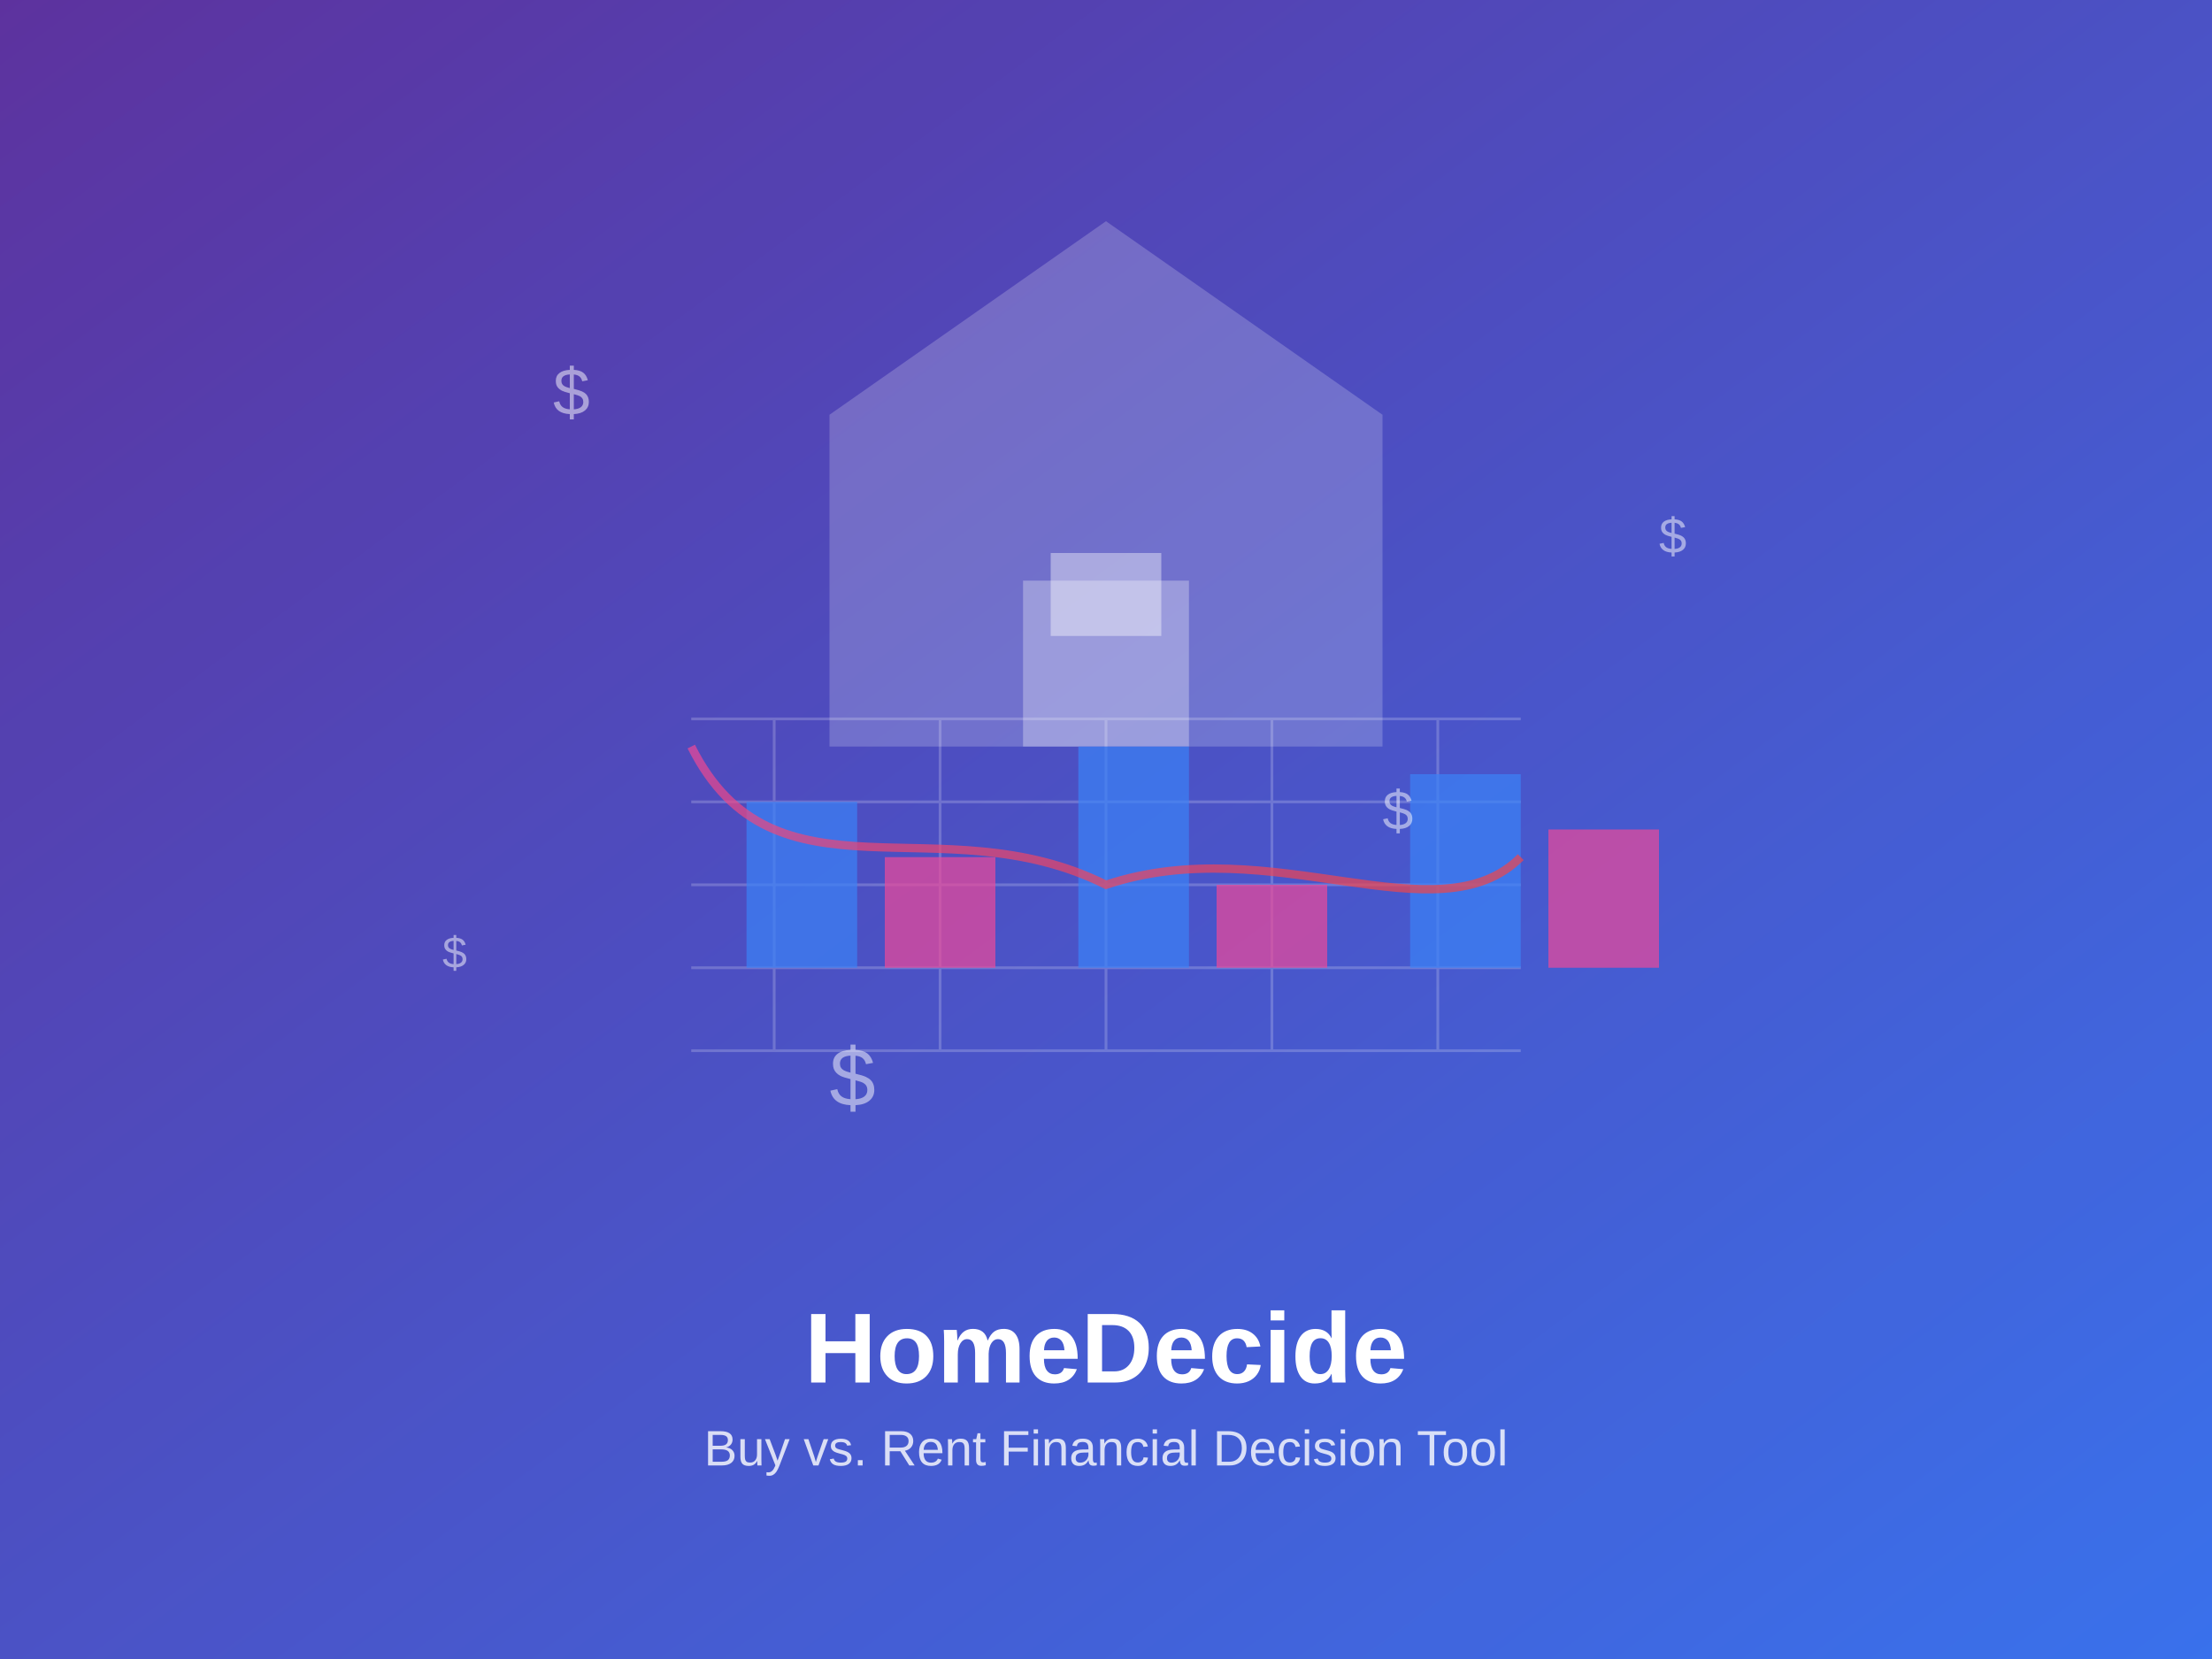
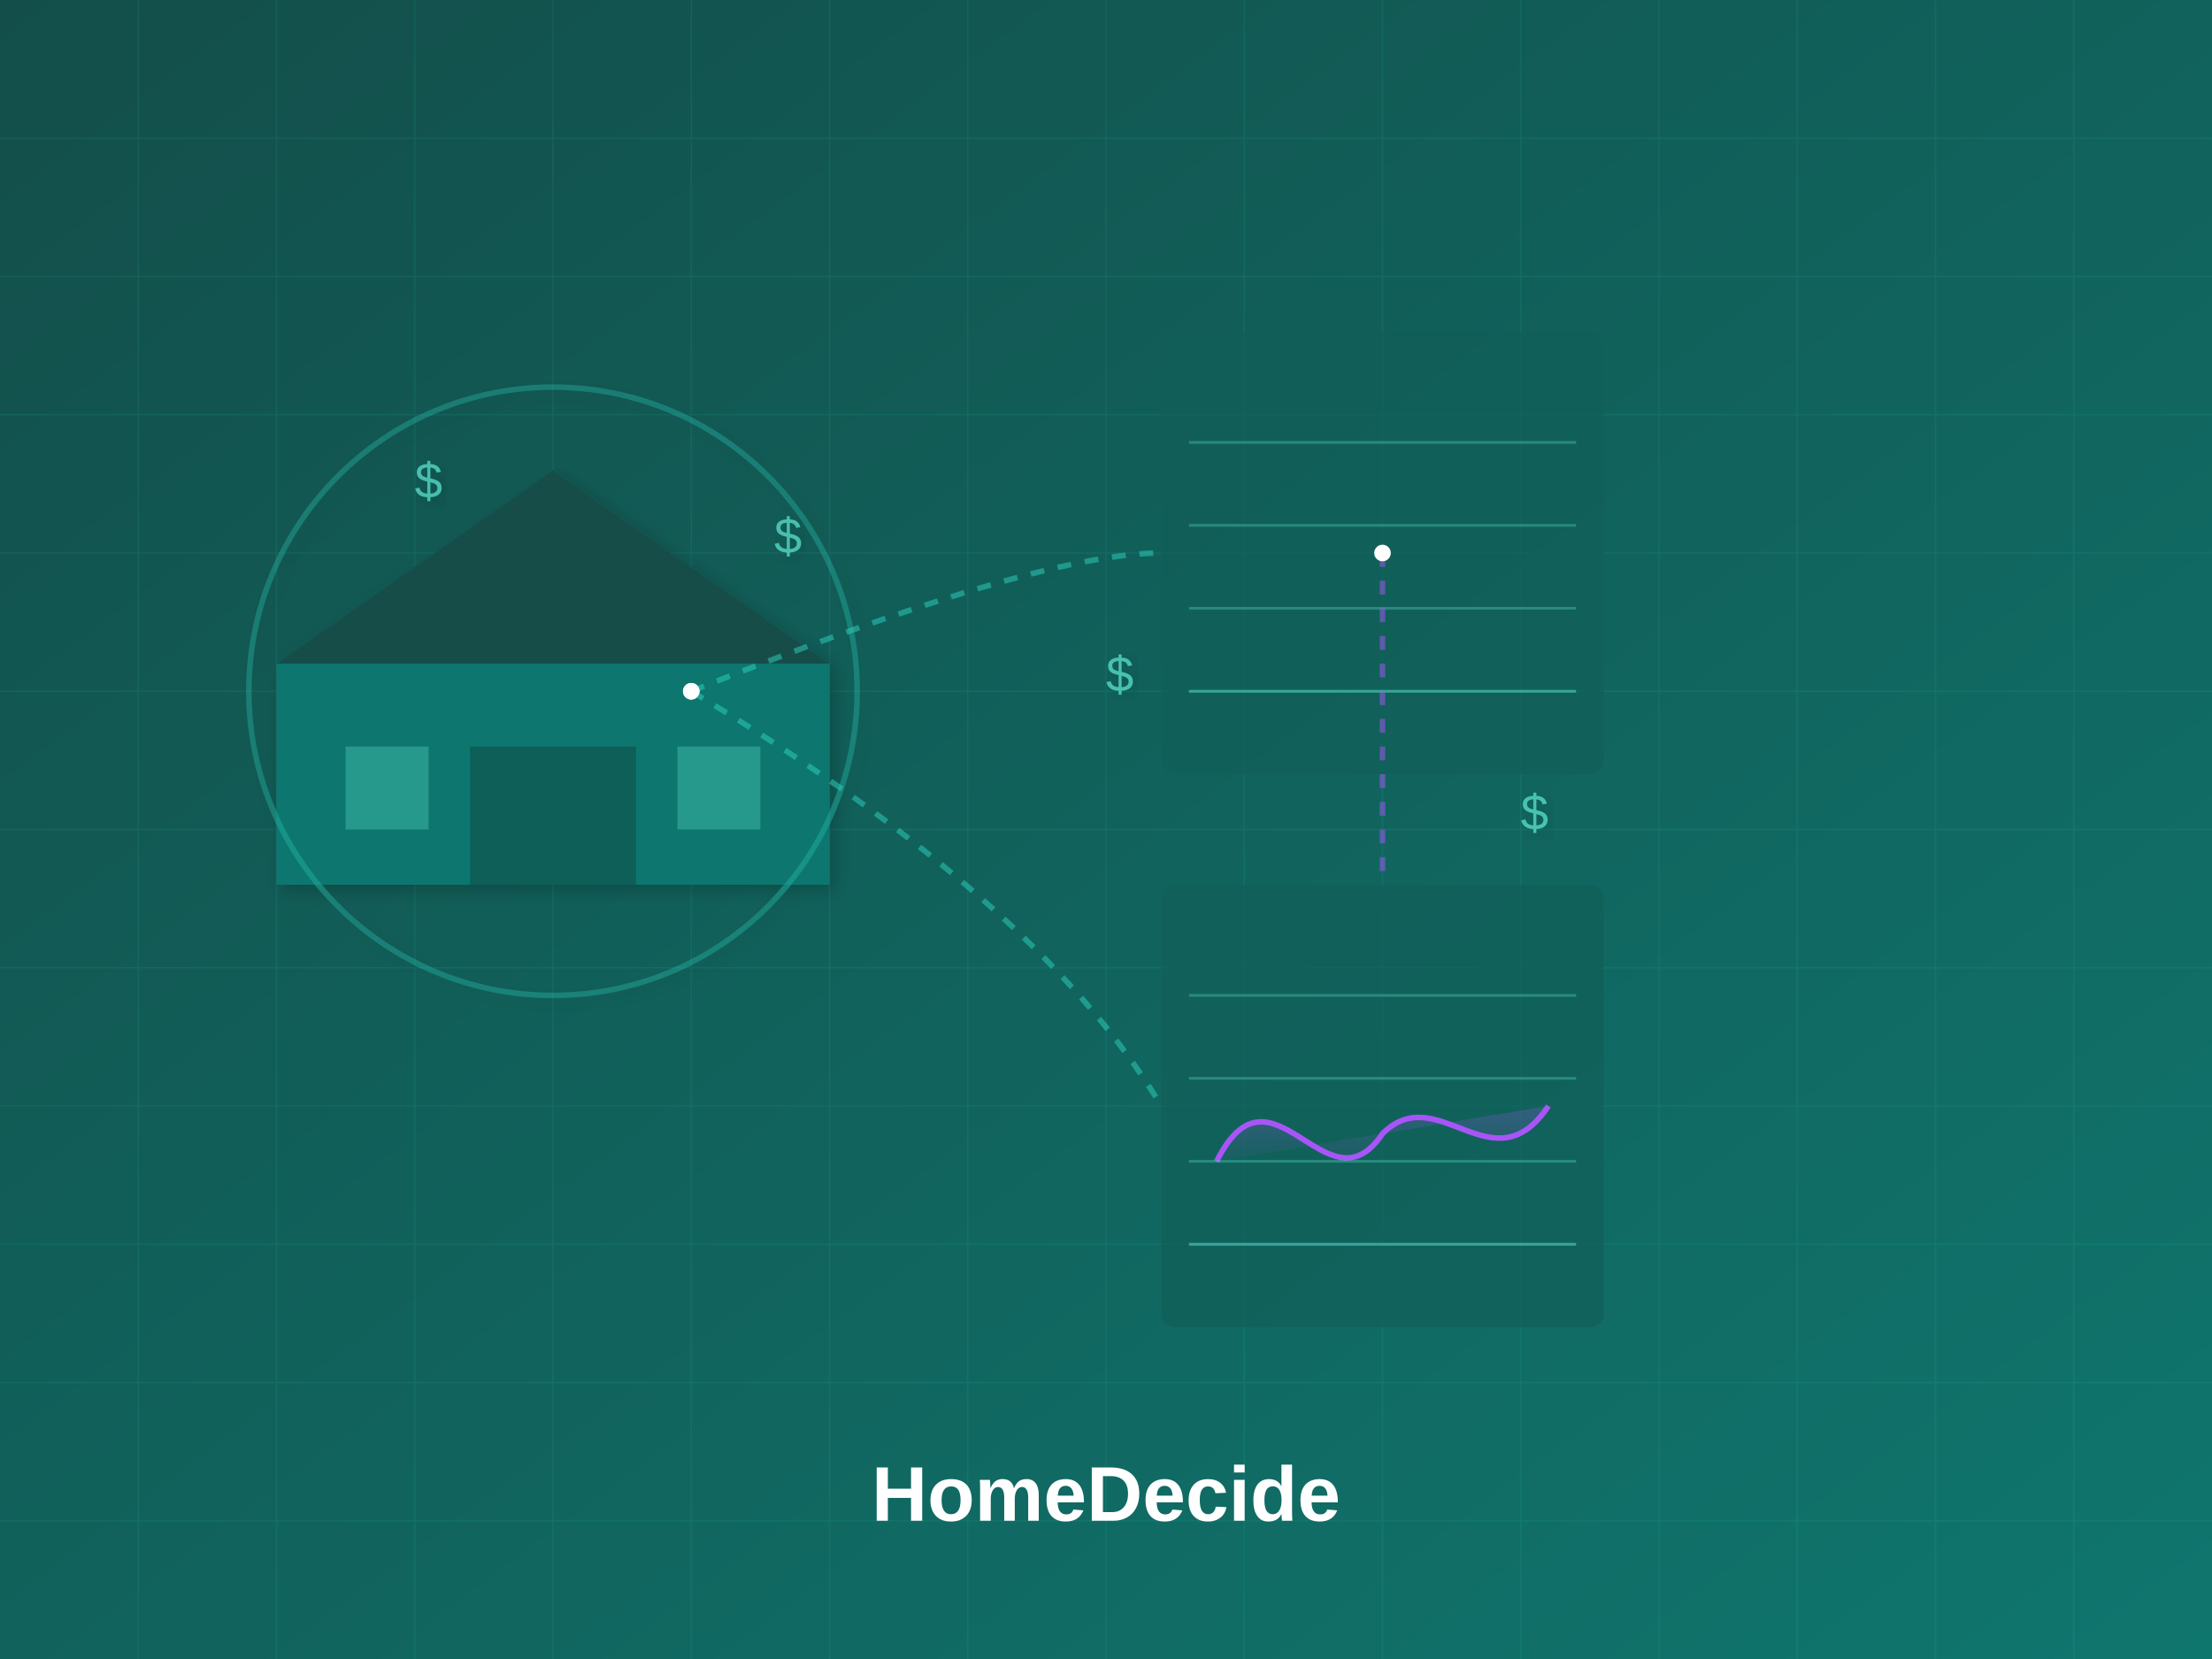
<svg xmlns="http://www.w3.org/2000/svg" width="800px" height="600px" viewBox="0 0 800 600" version="1.1">
  <defs>
-     <linearGradient x1="0%" y1="0%" x2="100%" y2="100%" id="gradientBackground">
-       <stop stop-color="#4C1D95" offset="0%" />
-       <stop stop-color="#2563EB" offset="100%" />
+     <linearGradient id="bgGradient" x1="0%" y1="0%" x2="100%" y2="100%">
+       <stop offset="0%" stop-color="#134E4A" />
+       <stop offset="100%" stop-color="#0F766E" />
    </linearGradient>
-     <linearGradient x1="0%" y1="0%" x2="100%" y2="100%" id="chartGradient">
-       <stop stop-color="#EC4899" offset="0%" />
-       <stop stop-color="#EF4444" offset="100%" />
+     <linearGradient id="chartGradient" x1="0%" y1="0%" x2="0%" y2="100%">
+       <stop offset="0%" stop-color="#14B8A6" stop-opacity="0.8" />
+       <stop offset="100%" stop-color="#14B8A6" stop-opacity="0.1" />
    </linearGradient>
+     <linearGradient id="purpleGradient" x1="0%" y1="0%" x2="0%" y2="100%">
+       <stop offset="0%" stop-color="#A855F7" stop-opacity="0.8" />
+       <stop offset="100%" stop-color="#A855F7" stop-opacity="0.1" />
+     </linearGradient>
+     <filter id="shadow" x="-20%" y="-20%" width="140%" height="140%">
+       <feGaussianBlur in="SourceAlpha" stdDeviation="3" />
+       <feOffset dx="2" dy="2" result="offsetblur" />
+       <feComponentTransfer>
+         <feFuncA type="linear" slope="0.2" />
+       </feComponentTransfer>
+       <feMerge>
+         <feMergeNode />
+         <feMergeNode in="SourceGraphic" />
+       </feMerge>
+     </filter>
  </defs>
-   <g id="HomeDecide" stroke="none" stroke-width="1" fill="none" fill-rule="evenodd">
-     <rect id="Background" fill="url(#gradientBackground)" x="0" y="0" width="800" height="600" opacity="0.9" />
-     <g id="House" transform="translate(400, 200)" fill="#FFFFFF">
-       <path d="M-100,-50 L0,-120 L100,-50 L100,70 L-100,70 Z" opacity="0.2" />
-       <rect x="-30" y="10" width="60" height="60" opacity="0.3" />
-       <rect x="-20" y="0" width="40" height="30" opacity="0.4" />
+   <rect width="800" height="600" fill="url(#bgGradient)" />
+   <g id="grid" stroke="#2DD4BF" stroke-width="0.5" opacity="0.1">
+     <line x1="0" y1="50" x2="800" y2="50" />
+     <line x1="0" y1="100" x2="800" y2="100" />
+     <line x1="0" y1="150" x2="800" y2="150" />
+     <line x1="0" y1="200" x2="800" y2="200" />
+     <line x1="0" y1="250" x2="800" y2="250" />
+     <line x1="0" y1="300" x2="800" y2="300" />
+     <line x1="0" y1="350" x2="800" y2="350" />
+     <line x1="0" y1="400" x2="800" y2="400" />
+     <line x1="0" y1="450" x2="800" y2="450" />
+     <line x1="0" y1="500" x2="800" y2="500" />
+     <line x1="0" y1="550" x2="800" y2="550" />
+     <line x1="50" y1="0" x2="50" y2="600" />
+     <line x1="100" y1="0" x2="100" y2="600" />
+     <line x1="150" y1="0" x2="150" y2="600" />
+     <line x1="200" y1="0" x2="200" y2="600" />
+     <line x1="250" y1="0" x2="250" y2="600" />
+     <line x1="300" y1="0" x2="300" y2="600" />
+     <line x1="350" y1="0" x2="350" y2="600" />
+     <line x1="400" y1="0" x2="400" y2="600" />
+     <line x1="450" y1="0" x2="450" y2="600" />
+     <line x1="500" y1="0" x2="500" y2="600" />
+     <line x1="550" y1="0" x2="550" y2="600" />
+     <line x1="600" y1="0" x2="600" y2="600" />
+     <line x1="650" y1="0" x2="650" y2="600" />
+     <line x1="700" y1="0" x2="700" y2="600" />
+     <line x1="750" y1="0" x2="750" y2="600" />
+   </g>
+   <g id="house" transform="translate(200, 250)" filter="url(#shadow)">
+     <path d="M0,-80 L100,-10 L100,70 L-100,70 L-100,-10 Z" fill="#0F766E" />
+     <path d="M0,-80 L100,-10 L-100,-10 Z" fill="#134E4A" />
+     <rect x="-30" y="20" width="60" height="50" fill="#115E59" />
+     <rect x="-75" y="20" width="30" height="30" fill="#5EEAD4" opacity="0.3" />
+     <rect x="45" y="20" width="30" height="30" fill="#5EEAD4" opacity="0.3" />
+     <circle cx="0" cy="0" r="110" fill="none" stroke="#2DD4BF" stroke-width="2" opacity="0.3">
+       <animate attributeName="r" values="110;120;110" dur="4s" repeatCount="indefinite" />
+       <animate attributeName="opacity" values="0.3;0.1;0.3" dur="4s" repeatCount="indefinite" />
+     </circle>
+   </g>
+   <g id="chart1" transform="translate(500, 200)">
+     <g>
+       <rect x="-80" y="-80" width="160" height="160" rx="5" fill="#115E59" opacity="0.7" />
+       <rect x="-60" y="40" width="20" height="-30" fill="#14B8A6">
+         <animate attributeName="height" values="-30;-50;-30" dur="3s" repeatCount="indefinite" />
+       </rect>
+       <rect x="-30" y="40" width="20" height="-50" fill="#14B8A6">
+         <animate attributeName="height" values="-50;-40;-50" dur="4s" repeatCount="indefinite" />
+       </rect>
+       <rect x="0" y="40" width="20" height="-70" fill="#14B8A6">
+         <animate attributeName="height" values="-70;-60;-70" dur="3.5s" repeatCount="indefinite" />
+       </rect>
+       <rect x="30" y="40" width="20" height="-40" fill="#14B8A6">
+         <animate attributeName="height" values="-40;-60;-40" dur="2.5s" repeatCount="indefinite" />
+       </rect>
+       <line x1="-70" y1="50" x2="70" y2="50" stroke="#5EEAD4" opacity="0.5" stroke-width="1" />
+       <line x1="-70" y1="20" x2="70" y2="20" stroke="#5EEAD4" opacity="0.3" stroke-width="1" />
+       <line x1="-70" y1="-10" x2="70" y2="-10" stroke="#5EEAD4" opacity="0.3" stroke-width="1" />
+       <line x1="-70" y1="-40" x2="70" y2="-40" stroke="#5EEAD4" opacity="0.3" stroke-width="1" />
    </g>
-     <g id="Chart" transform="translate(400, 350)">
-       <g id="Grid" stroke="#FFFFFF" stroke-width="1" opacity="0.2">
-         <line x1="-150" y1="0" x2="150" y2="0" />
-         <line x1="-150" y1="-30" x2="150" y2="-30" />
-         <line x1="-150" y1="-60" x2="150" y2="-60" />
-         <line x1="-150" y1="-90" x2="150" y2="-90" />
-         <line x1="-150" y1="30" x2="150" y2="30" />
-         <line x1="-120" y1="-90" x2="-120" y2="30" />
-         <line x1="-60" y1="-90" x2="-60" y2="30" />
-         <line x1="0" y1="-90" x2="0" y2="30" />
-         <line x1="60" y1="-90" x2="60" y2="30" />
-         <line x1="120" y1="-90" x2="120" y2="30" />
-       </g>
-       <g id="Bars">
-         <rect fill="#3B82F6" x="-130" y="-60" width="40" height="60" opacity="0.7" />
-         <rect fill="#EC4899" x="-80" y="-40" width="40" height="40" opacity="0.7" />
-         <rect fill="#3B82F6" x="-10" y="-80" width="40" height="80" opacity="0.7" />
-         <rect fill="#EC4899" x="40" y="-30" width="40" height="30" opacity="0.7" />
-         <rect fill="#3B82F6" x="110" y="-70" width="40" height="70" opacity="0.7" />
-         <rect fill="#EC4899" x="160" y="-50" width="40" height="50" opacity="0.7" />
-       </g>
-       <path d="M-150,-80 C-120,-20 -60,-60 0,-30 C60,-50 120,-10 150,-40" stroke="url(#chartGradient)" stroke-width="3" fill="none" opacity="0.7" />
+   </g>
+   <g id="chart2" transform="translate(500, 400)">
+     <g>
+       <rect x="-80" y="-80" width="160" height="160" rx="5" fill="#115E59" opacity="0.7" />
+       <path d="M-60,20 C-40,-20 -20,40 0,10 C20,-10 40,30 60,0" fill="none" stroke="#A855F7" stroke-width="2">
+         <animate attributeName="d" values="M-60,20 C-40,-20 -20,40 0,10 C20,-10 40,30 60,0;M-60,10 C-40,-30 -20,30 0,0 C20,-20 40,20 60,-10;M-60,20 C-40,-20 -20,40 0,10 C20,-10 40,30 60,0" dur="10s" repeatCount="indefinite" />
+       </path>
+       <path d="M-60,20 C-40,-20 -20,40 0,10 C20,-10 40,30 60,0" fill="url(#purpleGradient)" stroke="none" opacity="0.3">
+         <animate attributeName="d" values="M-60,20 C-40,-20 -20,40 0,10 C20,-10 40,30 60,0 L60,60 L-60,60 Z;M-60,10 C-40,-30 -20,30 0,0 C20,-20 40,20 60,-10 L60,60 L-60,60 Z;M-60,20 C-40,-20 -20,40 0,10 C20,-10 40,30 60,0 L60,60 L-60,60 Z" dur="10s" repeatCount="indefinite" />
+       </path>
+       <line x1="-70" y1="50" x2="70" y2="50" stroke="#5EEAD4" opacity="0.5" stroke-width="1" />
+       <line x1="-70" y1="20" x2="70" y2="20" stroke="#5EEAD4" opacity="0.3" stroke-width="1" />
+       <line x1="-70" y1="-10" x2="70" y2="-10" stroke="#5EEAD4" opacity="0.3" stroke-width="1" />
+       <line x1="-70" y1="-40" x2="70" y2="-40" stroke="#5EEAD4" opacity="0.3" stroke-width="1" />
    </g>
-     <g id="Indicators" fill="#FFFFFF" opacity="0.5">
-       <text font-family="Arial, sans-serif" font-size="24" x="200" y="150">$</text>
-       <text font-family="Arial, sans-serif" font-size="18" x="600" y="200">$</text>
-       <text font-family="Arial, sans-serif" font-size="30" x="300" y="400">$</text>
-       <text font-family="Arial, sans-serif" font-size="20" x="500" y="300">$</text>
-       <text font-family="Arial, sans-serif" font-size="16" x="160" y="350">$</text>
+   </g>
+   <g id="dataFlow">
+     <g id="flowHouseToChart1">
+       <path d="M250,250 Q375,200 420,200" stroke="#2DD4BF" stroke-width="2" fill="none" stroke-dasharray="5,5" opacity="0.5" />
+       <circle cx="250" cy="250" r="3" fill="white">
+         <animate attributeName="opacity" values="0;1;0" dur="3s" repeatCount="indefinite" />
+         <animateMotion path="M0,0 Q125,-50 170,-50" dur="3s" repeatCount="indefinite" />
+       </circle>
    </g>
-     <text id="Title" font-family="Arial, sans-serif" font-size="36" font-weight="bold" fill="#FFFFFF" text-anchor="middle" x="400" y="500">
-             HomeDecide
-         </text>
-     <text id="Subtitle" font-family="Arial, sans-serif" font-size="18" fill="#FFFFFF" opacity="0.8" text-anchor="middle" x="400" y="530">
-             Buy vs. Rent Financial Decision Tool
-         </text>
+     <g id="flowHouseToChart2">
+       <path d="M250,250 Q375,325 420,400" stroke="#2DD4BF" stroke-width="2" fill="none" stroke-dasharray="5,5" opacity="0.5" />
+       <circle cx="250" cy="250" r="3" fill="white">
+         <animate attributeName="opacity" values="0;1;0" dur="4s" repeatCount="indefinite" />
+         <animateMotion path="M0,0 Q125,75 170,150" dur="4s" repeatCount="indefinite" />
+       </circle>
+     </g>
+     <g id="flowChart1ToChart2">
+       <path d="M500,200 L500,320" stroke="#A855F7" stroke-width="2" fill="none" stroke-dasharray="5,5" opacity="0.5" />
+       <circle cx="500" cy="200" r="3" fill="white">
+         <animate attributeName="opacity" values="0;1;0" dur="2s" repeatCount="indefinite" />
+         <animateMotion path="M0,0 L0,120" dur="2s" repeatCount="indefinite" />
+       </circle>
+     </g>
  </g>
+   <g id="dollars" opacity="0.7">
+     <text x="150" y="180" font-family="Arial, sans-serif" font-size="18" fill="#5EEAD4" filter="url(#shadow)">$</text>
+     <text x="280" y="200" font-family="Arial, sans-serif" font-size="18" fill="#5EEAD4" filter="url(#shadow)">$</text>
+     <text x="400" y="250" font-family="Arial, sans-serif" font-size="18" fill="#5EEAD4" filter="url(#shadow)">$</text>
+     <text x="550" y="300" font-family="Arial, sans-serif" font-size="18" fill="#5EEAD4" filter="url(#shadow)">$</text>
+     <g opacity="0.5">
+       <text x="150" y="180" font-family="Arial, sans-serif" font-size="18" fill="#5EEAD4">
+         <animate attributeName="y" values="180;170;180" dur="3s" repeatCount="indefinite" />
+         <animate attributeName="opacity" values="0.5;0.8;0.5" dur="3s" repeatCount="indefinite" />
+       </text>
+       <text x="280" y="200" font-family="Arial, sans-serif" font-size="18" fill="#5EEAD4">
+         <animate attributeName="y" values="200;190;200" dur="4s" repeatCount="indefinite" />
+         <animate attributeName="opacity" values="0.5;0.8;0.5" dur="4s" repeatCount="indefinite" />
+       </text>
+       <text x="400" y="250" font-family="Arial, sans-serif" font-size="18" fill="#5EEAD4">
+         <animate attributeName="y" values="250;240;250" dur="3.5s" repeatCount="indefinite" />
+         <animate attributeName="opacity" values="0.5;0.8;0.5" dur="3.5s" repeatCount="indefinite" />
+       </text>
+       <text x="550" y="300" font-family="Arial, sans-serif" font-size="18" fill="#5EEAD4">
+         <animate attributeName="y" values="300;290;300" dur="2.5s" repeatCount="indefinite" />
+         <animate attributeName="opacity" values="0.5;0.8;0.5" dur="2.5s" repeatCount="indefinite" />
+       </text>
+     </g>
+   </g>
+   <text x="400" y="550" font-family="Arial, sans-serif" font-size="28" font-weight="bold" fill="white" text-anchor="middle">
+         HomeDecide
+     </text>
</svg>
